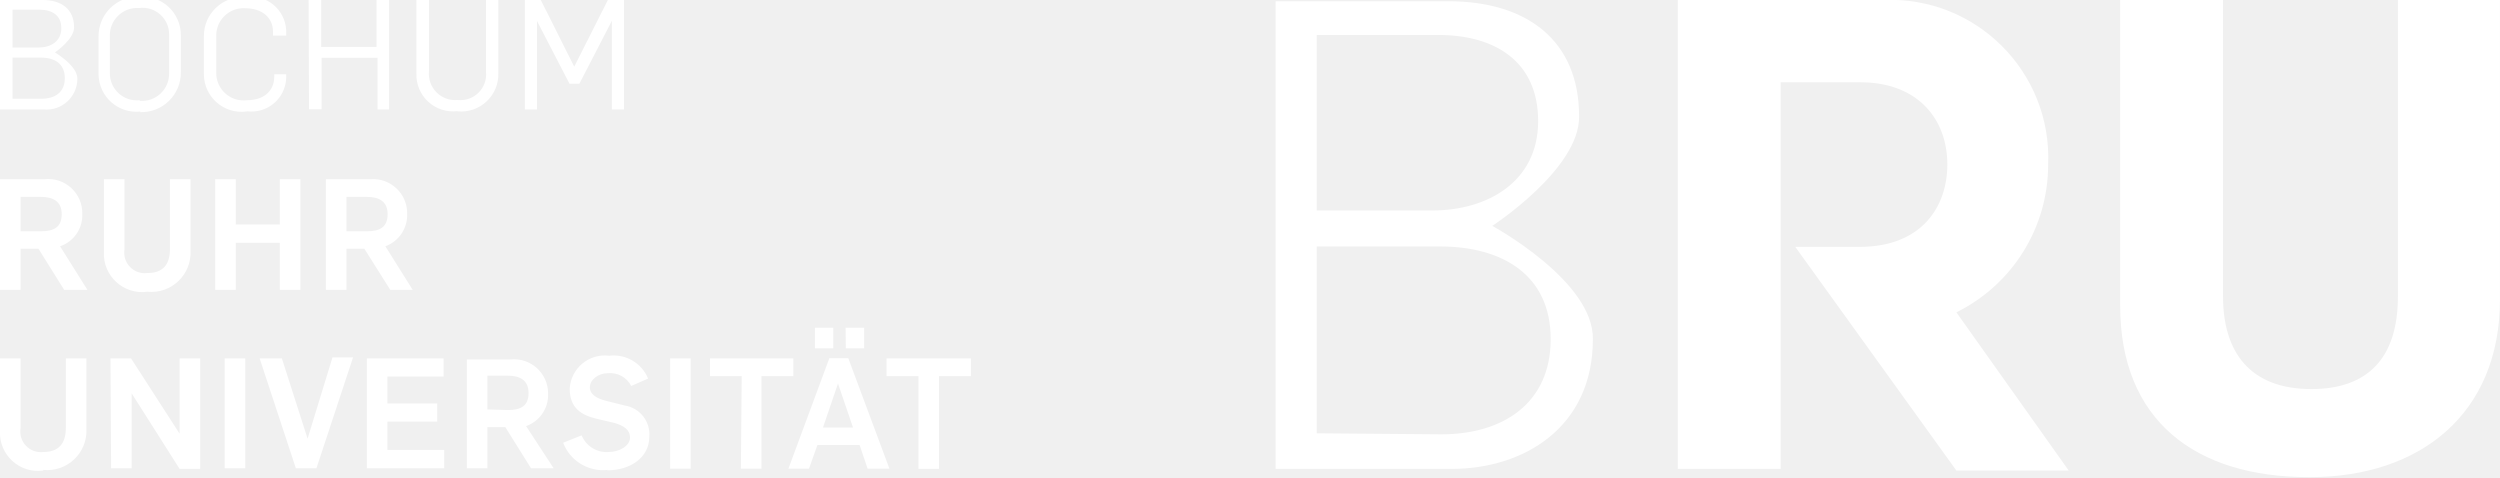
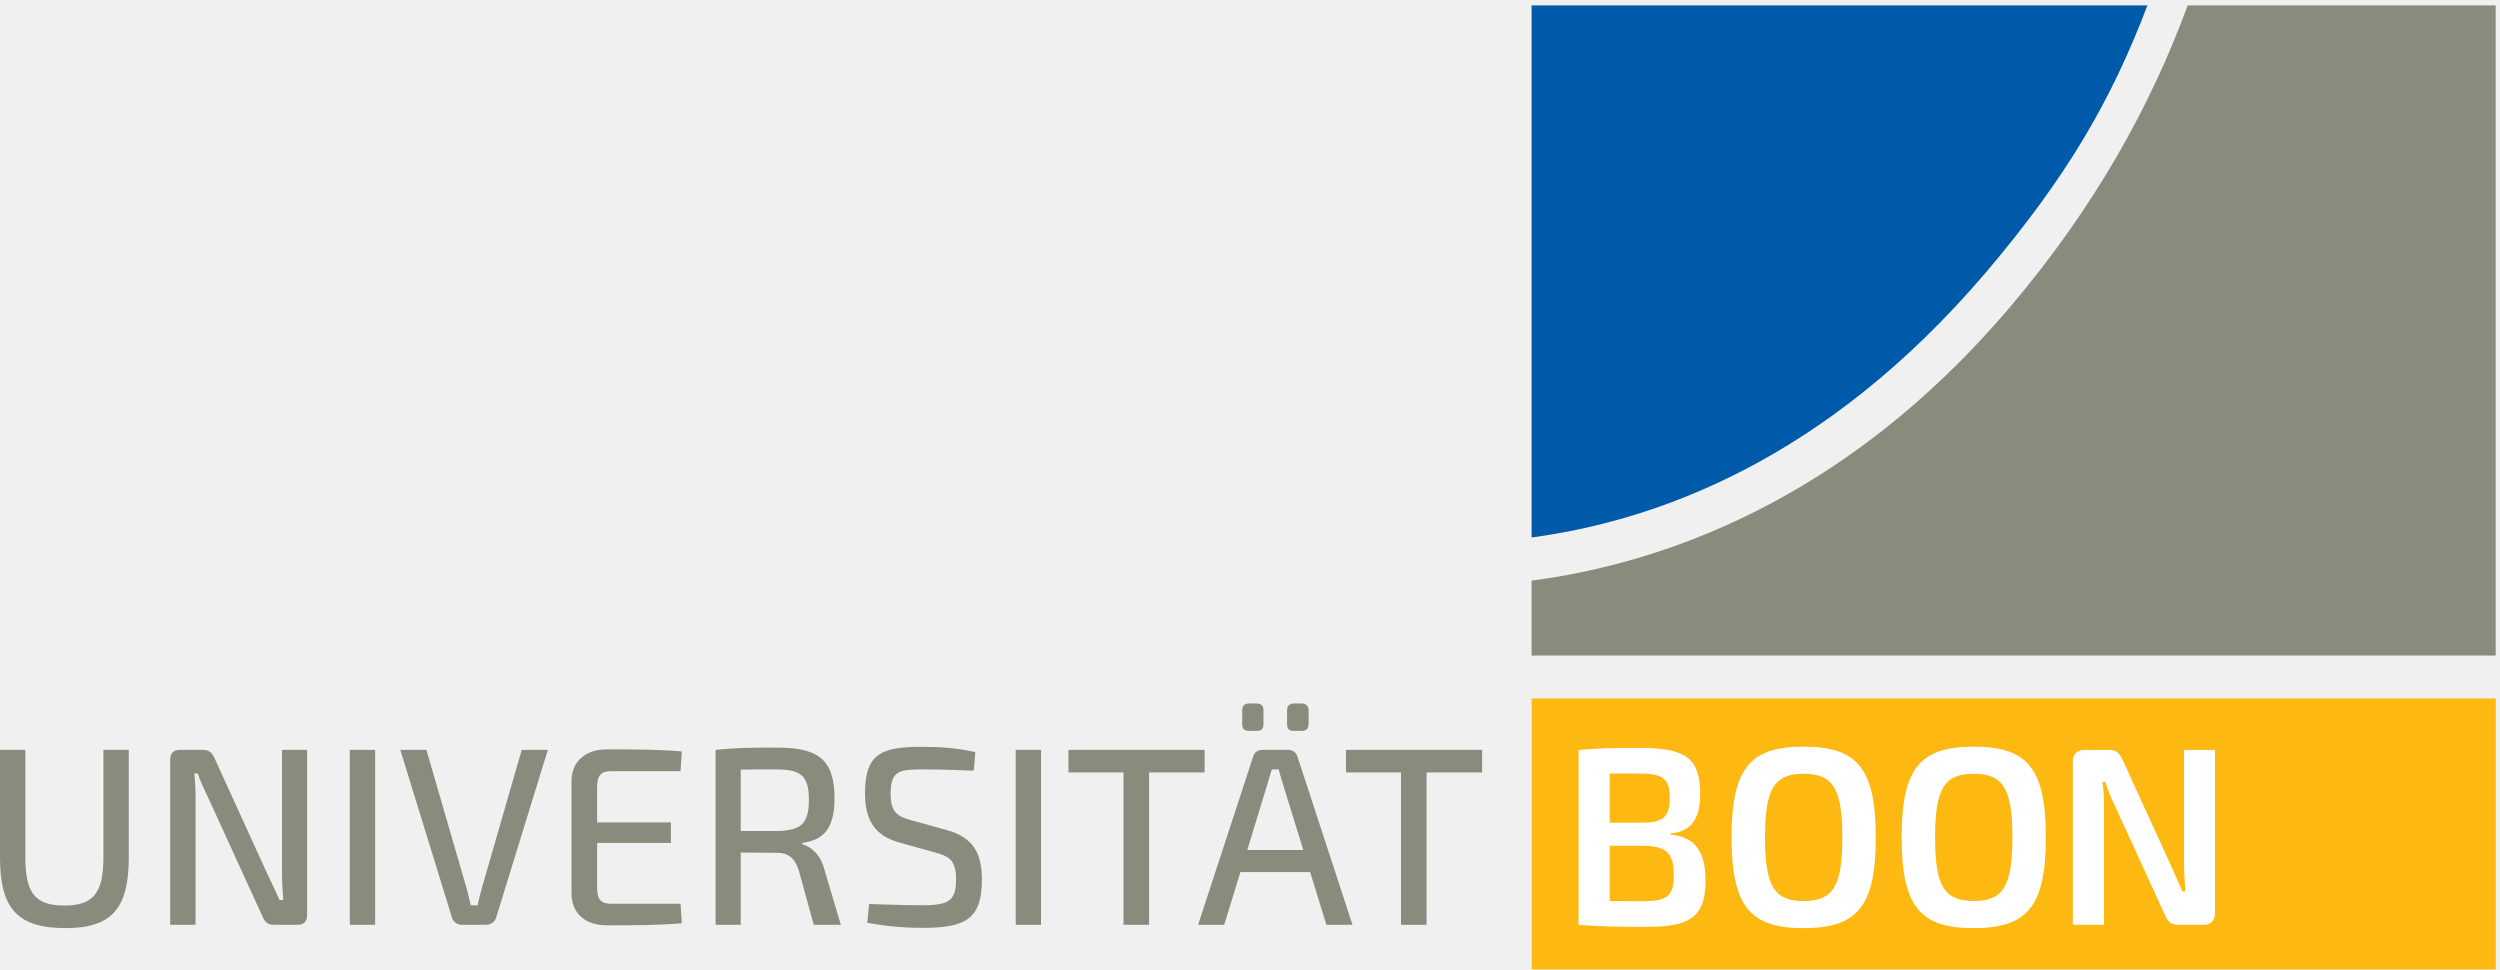
- <svg xmlns="http://www.w3.org/2000/svg" viewBox="0 0 121.51 23.19" version="1.1" id="svg52">
-   <defs id="defs36">
-     <style id="style34">.a{fill:#fff;}</style>
-   </defs>
-   <path class="a" d="m 62,22.79 h 8.56 c 3.48,0 6.86,-2 6.86,-6.3 0.056,-2.831 -4.89,-5.51 -4.89,-5.51 v 0 c 0,0 4.264,-2.774 4.22,-5.33 0,-3.67 -2.52,-5.59 -6.36,-5.59 H 62 Z m 2,-1.73 v -9.08 h 6 c 3,0 5.37,1.37 5.37,4.5 0,3.13 -2.33,4.63 -5.31,4.63 z M 64,10.23 V 1.7 h 5.91 c 2.71,0 4.85,1.25 4.85,4.19 0,2.94 -2.46,4.34 -5.14,4.34 z" id="path40-0" style="fill:#ffffff" />
-   <path class="a" d="m 112.278,23.19 c 5.33,0 9.23,-3.06 9.23,-8.63 V 0 h -4.96 v 14.41 c 0,3 -1.47,4.5 -4.21,4.5 -3,0 -4.29,-1.82 -4.29,-4.5 V 0 h -5 v 14.85 c 0,5.59 3.65,8.34 9.17,8.34" id="path42-9" style="fill:#ffffff" />
-   <path class="a" d="m 95.088,15.18 c 2.733,-1.349 4.462,-4.133 4.46,-7.18 0.192,-4.495 -3.505,-8.192 -8,-8 h -10 v 22.79 h 5 V 4 h 3.89 c 2.68,0 4.21,1.7 4.21,4 0,2 -1.2,4 -4.28,4 h -3.11 l 7.83,10.87 h 5.46 z" id="path44-7" style="fill:#ffffff" />
-   <path class="a" d="m 25.51,5.32 h 0.59 v -4.3 0 l 1.58,3.05 h 0.48 l 1.58,-3.06 v 0 4.31 h 0.59 v -5.37 H 29.57 L 27.91,3.24 v 0 l -1.65,-3.29 h -0.75 z m -3.29,0.09 c 1.101,0.117 2.049,-0.773 2,-1.88 v -3.58 h -0.6 v 3.53 c 0.088,0.796 -0.584,1.468 -1.38,1.38 -0.8,0.073 -1.469,-0.601 -1.39,-1.4 v -3.51 h -0.61 v 3.6 C 20.188,4.654 21.144,5.538 22.24,5.4 M 15.02,5.31 h 0.61 v -2.5 h 2.72 v 2.51 h 0.56 V -0.05 H 18.3 v 2.33 h -2.69 v -2.33 H 15 Z m -3,0.1 c 0.979,0.117 1.85,-0.625 1.89,-1.61 v -0.19 h -0.58 v 0.11 c 0,0.73 -0.54,1.15 -1.32,1.15 -0.796,0.103 -1.501,-0.518 -1.5,-1.32 v -1.8 C 10.497,0.979 11.14,0.359 11.91,0.4 c 0.79,0 1.36,0.42 1.36,1.15 v 0.18 h 0.64 v -0.26 c -0.052,-1.026 -0.986,-1.779 -2,-1.61 -1.09,-0.064 -2.008,0.808 -2,1.9 v 1.86 c 0.009,1.096 0.973,1.938 2.06,1.8 m -5.18,-0.55 c -0.781,0.084 -1.461,-0.534 -1.45,-1.32 v -1.77 c -0.038,-0.795 0.626,-1.445 1.42,-1.39 0.778,-0.103 1.467,0.506 1.46,1.29 v 1.87 C 8.241,4.336 7.574,4.966 6.79,4.9 m 0,0.55 c 1.103,0.046 2.018,-0.846 2,-1.95 V 1.7 C 8.787,0.618 7.869,-0.235 6.79,-0.16 5.687,-0.206 4.772,0.686 4.79,1.79 v 1.83 c 0.017,1.088 0.969,1.924 2.05,1.8 M 0.61,2.31 V 0.47 h 1.3 c 0.61,0 1.07,0.26 1.07,0.9 C 2.98,2.01 2.47,2.31 1.87,2.31 Z m 0,2.49 v -2 h 1.38 c 0.66,0 1.16,0.29 1.16,1 0,0.71 -0.5,1 -1.15,1 z m -0.61,0.52 h 2.12 c 0.882,0.083 1.644,-0.614 1.64,-1.5 0.002,-0.635 -1.09,-1.27 -1.09,-1.27 v 0 c 0,0 0.943,-0.646 0.93,-1.22 C 3.6,0.45 3,0 2.06,0 H 0 Z" id="path46-0" style="fill:#ffffff" />
-   <path class="a" d="m 44.64,22.79 h 1 v -4.51 h 1.55 v -0.86 h -4.1 v 0.86 h 1.55 z M 41.11,16.93 H 42 v -1 h -0.9 z m -1.5,0 h 0.89 v -1 h -0.89 z m 0.39,3.85 0.73,-2.14 v 0 l 0.73,2.14 z m -1.68,2 h 1 l 0.41,-1.15 h 2.05 l 0.39,1.15 h 1.06 l -2,-5.37 h -0.92 z m -2.31,0 h 1 v -4.5 h 1.55 v -0.86 h -4.05 v 0.86 h 1.54 z m -3.44,0 h 1 v -5.36 h -1 z m -3.07,0.08 c 1.18,0 2.06,-0.65 2.06,-1.64 0.056,-0.736 -0.461,-1.393 -1.19,-1.51 l -0.92,-0.23 c -0.42,-0.11 -0.78,-0.29 -0.78,-0.66 0,-0.37 0.42,-0.68 0.86,-0.68 0.475,-0.052 0.933,0.195 1.15,0.62 L 31.5,18.4 c -0.309,-0.753 -1.082,-1.207 -1.89,-1.11 -0.983,-0.123 -1.864,0.611 -1.92,1.6 0,0.95 0.57,1.28 1.29,1.46 l 0.9,0.21 c 0.42,0.13 0.74,0.31 0.74,0.71 0,0.4 -0.51,0.7 -1.05,0.7 -0.562,0.038 -1.086,-0.288 -1.3,-0.81 l -0.9,0.36 c 0.34,0.882 1.231,1.424 2.17,1.32 M 23.69,19.9 v -1.64 h 1 c 0.55,0 1,0.2 1,0.84 0,0.64 -0.39,0.83 -1,0.83 z m -1,2.86 h 1 v -2 h 0.87 l 1.25,2 h 1.1 l -1.34,-2.05 c 0.659,-0.231 1.092,-0.862 1.07,-1.56 0.017,-0.995 -0.84,-1.782 -1.83,-1.68 h -2.12 z m -4.86,0 h 3.76 v -0.89 h -2.76 v -1.38 h 2.42 V 19.61 H 18.83 V 18.3 h 2.73 v -0.88 h -3.73 z m -3.45,0 h 1 l 1.78,-5.39 h -1 l -1.21,3.95 v 0 l -1.25,-3.9 h -1.08 z m -3.46,0 h 1 v -5.34 h -1 z m -5.52,0 h 1 v -3.64 0 l 2.33,3.67 h 1 v -5.37 h -1 v 3.66 0 L 6.37,17.42 h -1 z m -3.3,0.08 c 1.165,0.118 2.161,-0.831 2.1,-2 v -3.42 h -1 v 3.39 c 0,0.77 -0.37,1.16 -1.1,1.16 C 1.439,22.046 0.889,21.466 1,20.81 V 17.42 H 0 v 3.52 c -0.061,1.16 0.949,2.089 2.1,1.93" id="path48-9" style="fill:#ffffff" />
-   <path class="a" d="M 16.84,11.24 V 9.57 h 1 c 0.56,0 1,0.2 1,0.84 0,0.64 -0.39,0.83 -1,0.83 z m -1,2.85 h 1 v -2 h 0.87 l 1.26,2 h 1.09 l -1.33,-2.12 c 0.653,-0.237 1.08,-0.866 1.06,-1.56 C 19.817,9.424 18.983,8.632 18,8.71 h -2.16 z m -5.38,0 h 1 V 11.8 h 2.14 v 2.29 h 1 V 8.71 h -1 v 2.2 h -2.14 v -2.2 h -1 z m -3.3,0.09 c 1.165,0.118 2.161,-0.831 2.1,-2 V 8.71 h -1 v 3.4 c 0,0.77 -0.36,1.16 -1.09,1.16 C 6.506,13.359 5.944,12.782 6.05,12.12 V 8.71 h -1 v 3.53 c -0.061,1.165 0.954,2.098 2.11,1.94 M 1,11.24 V 9.57 h 1 c 0.55,0 1,0.2 1,0.84 0,0.64 -0.39,0.83 -1,0.83 z m -1,2.85 h 1 v -2 h 0.87 l 1.25,2 H 4.25 L 2.92,11.97 C 3.585,11.745 4.024,11.111 4,10.41 4.03,9.402 3.162,8.6 2.16,8.71 H 0 Z" id="path50-1" style="fill:#ffffff" />
+ <svg xmlns="http://www.w3.org/2000/svg" width="100%" height="100%" viewBox="0 0 147 57" version="1.1" xml:space="preserve" style="fill-rule:evenodd;clip-rule:evenodd;stroke-linejoin:round;stroke-miterlimit:2;">
+   <g>
+     <path d="M116.813,15.966C121.511,10.434 124.155,5.894 126.268,0.317L90.058,0.317L90.058,31.604C97.221,30.637 107.266,27.206 116.813,15.966Z" style="fill:rgb(0,90,170);fill-rule:nonzero;" />
+     <rect x="90.063" y="41.067" width="56.688" height="15.933" style="fill:rgb(253,184,18);fill-rule:nonzero;" />
+     <path d="M146.746,0.317L128.636,0.317C126.468,6.216 123.175,12.183 118.17,18.077C108.315,29.68 97.402,33.174 90.058,34.142L90.058,38.544L146.746,38.544L146.746,0.317Z" style="fill:rgb(139,139,125);fill-rule:nonzero;" />
+     <path d="M96.603,52.993C97.988,52.993 98.421,52.71 98.421,51.474C98.421,50.103 97.959,49.745 96.543,49.73L94.651,49.73L94.651,52.979L96.603,52.993ZM94.651,45.484L94.651,48.374L96.514,48.374C97.765,48.374 98.183,48.076 98.183,46.899C98.183,45.751 97.736,45.484 96.364,45.484L94.651,45.484ZM98.212,49.075C99.762,49.208 100.284,50.177 100.284,51.817C100.284,53.933 99.315,54.498 96.916,54.498C95.038,54.498 94.055,54.484 92.818,54.379L92.818,44.098C93.92,43.993 94.815,43.978 96.453,43.978C99.047,43.978 99.971,44.544 99.971,46.66C99.971,48.136 99.464,48.896 98.212,49.015L98.212,49.075Z" style="fill:white;fill-rule:nonzero;" />
+     <path d="M103.784,49.239C103.784,52.1 104.32,52.979 106.048,52.979C107.792,52.979 108.329,52.1 108.329,49.239C108.329,46.377 107.792,45.498 106.048,45.498C104.32,45.498 103.784,46.377 103.784,49.239ZM110.296,49.239C110.296,53.322 109.193,54.574 106.048,54.574C102.92,54.574 101.817,53.322 101.817,49.239C101.817,45.156 102.92,43.904 106.048,43.904C109.193,43.904 110.296,45.156 110.296,49.239Z" style="fill:white;fill-rule:nonzero;" />
+     <g transform="matrix(1,0,0,1,10,0)">
+       <path d="M103.784,49.239C103.784,52.1 104.32,52.979 106.048,52.979C107.792,52.979 108.329,52.1 108.329,49.239C108.329,46.377 107.792,45.498 106.048,45.498C104.32,45.498 103.784,46.377 103.784,49.239ZM110.296,49.239C110.296,53.322 109.193,54.574 106.048,54.574C102.92,54.574 101.817,53.322 101.817,49.239C101.817,45.156 102.92,43.904 106.048,43.904C109.193,43.904 110.296,45.156 110.296,49.239Z" style="fill:white;fill-rule:nonzero;" />
+     </g>
+     <g transform="matrix(1,0,0,1,-1,0)">
+       <path d="M131.242,53.694C131.242,54.141 131.003,54.379 130.556,54.379L129.08,54.379C128.677,54.379 128.468,54.201 128.306,53.814L125.415,47.51C125.221,47.093 124.909,46.452 124.804,45.975L124.626,45.975C124.7,46.496 124.715,47.018 124.715,47.525L124.715,54.379L122.881,54.379L122.881,44.783C122.881,44.336 123.135,44.098 123.582,44.098L125.028,44.098C125.43,44.098 125.624,44.277 125.802,44.663L128.604,50.788C128.798,51.236 129.095,51.861 129.319,52.412L129.498,52.412C129.453,51.846 129.423,51.295 129.423,50.743L129.423,44.098L131.242,44.098L131.242,53.694Z" style="fill:white;fill-rule:nonzero;" />
+     </g>
+     <path d="M7.573,50.413C7.573,53.424 6.574,54.573 3.846,54.573C1.028,54.573 0,53.424 0,50.413L0,44.092L1.491,44.092L1.491,50.413C1.491,52.53 2.072,53.245 3.786,53.245C5.471,53.245 6.082,52.53 6.082,50.413L6.082,44.092L7.573,44.092L7.573,50.413Z" style="fill:rgb(139,139,125);fill-rule:nonzero;" />
+     <path d="M18.058,53.797C18.058,54.185 17.864,54.378 17.507,54.378L16.091,54.378C15.762,54.378 15.584,54.23 15.449,53.917L12.244,46.91C12.065,46.523 11.752,45.911 11.633,45.479L11.424,45.479C11.484,45.955 11.498,46.448 11.498,46.91L11.498,54.378L10.008,54.378L10.008,44.674C10.008,44.286 10.216,44.092 10.575,44.092L11.946,44.092C12.274,44.092 12.452,44.242 12.602,44.554L15.718,51.382C15.911,51.8 16.21,52.396 16.433,52.918L16.657,52.918C16.612,52.381 16.582,51.86 16.582,51.323L16.582,44.092L18.058,44.092L18.058,53.797Z" style="fill:rgb(139,139,125);fill-rule:nonzero;" />
+     <rect x="20.569" y="44.092" width="1.49" height="10.286" style="fill:rgb(139,139,125);fill-rule:nonzero;" />
+     <path d="M29.172,53.961C29.098,54.2 28.874,54.378 28.606,54.378L27.145,54.378C26.876,54.378 26.653,54.2 26.578,53.961L23.537,44.092L25.072,44.092L27.398,52.098C27.503,52.47 27.592,52.859 27.682,53.231L28.084,53.231C28.159,52.859 28.263,52.47 28.367,52.098L30.678,44.092L32.214,44.092L29.172,53.961Z" style="fill:rgb(139,139,125);fill-rule:nonzero;" />
+     <path d="M40.091,54.289C38.733,54.409 37.153,54.409 35.677,54.409C34.396,54.409 33.62,53.693 33.605,52.56L33.605,45.911C33.62,44.779 34.41,44.063 35.677,44.063C37.153,44.063 38.733,44.063 40.091,44.182L40.016,45.345L35.931,45.345C35.335,45.345 35.111,45.598 35.111,46.298L35.111,48.356L39.449,48.356L39.449,49.564L35.111,49.564L35.111,52.187C35.111,52.888 35.335,53.141 35.931,53.141L40.016,53.141L40.091,54.289Z" style="fill:rgb(139,139,125);fill-rule:nonzero;" />
+     <path d="M45.641,48.863C47.087,48.848 47.564,48.446 47.564,47.03C47.564,45.613 47.087,45.241 45.641,45.241C44.835,45.241 44.12,45.241 43.553,45.255L43.553,48.863L45.641,48.863ZM47.847,54.378L46.967,51.173C46.729,50.428 46.326,50.145 45.671,50.145L43.553,50.13L43.553,54.378L42.077,54.378L42.077,44.092C43.211,43.973 43.986,43.958 45.671,43.958C48.086,43.958 49.069,44.629 49.069,46.94C49.069,48.565 48.547,49.385 47.176,49.564L47.176,49.638C47.683,49.787 48.249,50.235 48.473,51.128L49.442,54.378L47.847,54.378Z" style="fill:rgb(139,139,125);fill-rule:nonzero;" />
+     <path d="M57.348,44.227L57.258,45.315C56.394,45.285 55.276,45.241 54.307,45.241C52.905,45.241 52.369,45.3 52.369,46.671C52.369,47.73 52.742,48.013 53.606,48.237L55.649,48.803C57.244,49.236 57.736,50.19 57.736,51.725C57.736,54.095 56.707,54.558 54.233,54.558C53.576,54.558 52.428,54.528 50.997,54.259L51.102,53.157C52.965,53.216 53.487,53.231 54.262,53.231C55.768,53.216 56.215,52.993 56.215,51.71C56.215,50.592 55.827,50.354 54.993,50.13L52.905,49.549C51.4,49.131 50.863,48.193 50.863,46.626C50.863,44.242 51.922,43.913 54.247,43.913C55.216,43.913 56.304,43.973 57.348,44.227Z" style="fill:rgb(139,139,125);fill-rule:nonzero;" />
+     <rect x="59.723" y="44.092" width="1.491" height="10.286" style="fill:rgb(139,139,125);fill-rule:nonzero;" />
+     <path d="M67.566,45.419L67.566,54.378L66.061,54.378L66.061,45.419L62.825,45.419L62.825,44.092L70.831,44.092L70.831,45.419L67.566,45.419Z" style="fill:rgb(139,139,125);fill-rule:nonzero;" />
+     <path d="M76.068,42.975C75.8,42.975 75.68,42.855 75.68,42.573L75.68,41.767C75.68,41.529 75.8,41.365 76.068,41.365L76.545,41.365C76.799,41.365 76.947,41.529 76.947,41.767L76.947,42.573C76.947,42.855 76.799,42.975 76.545,42.975L76.068,42.975ZM75.427,46.076C75.353,45.807 75.248,45.508 75.189,45.241L74.786,45.241C74.696,45.508 74.607,45.807 74.532,46.076L73.34,49.981L76.634,49.981L75.427,46.076ZM73.429,42.975C73.161,42.975 73.042,42.855 73.042,42.573L73.042,41.767C73.042,41.529 73.161,41.365 73.429,41.365L73.906,41.365C74.175,41.365 74.294,41.529 74.294,41.767L74.294,42.573C74.294,42.855 74.175,42.975 73.906,42.975L73.429,42.975ZM72.937,51.278L71.983,54.378L70.448,54.378L73.683,44.494C73.742,44.242 73.966,44.092 74.219,44.092L75.74,44.092C76.008,44.092 76.217,44.242 76.292,44.494L79.527,54.378L77.991,54.378L77.037,51.278L72.937,51.278Z" style="fill:rgb(139,139,125);fill-rule:nonzero;" />
+     <path d="M83.883,45.419L83.883,54.378L82.378,54.378L82.378,45.419L79.144,45.419L79.144,44.092L87.149,44.092L87.149,45.419L83.883,45.419Z" style="fill:rgb(139,139,125);fill-rule:nonzero;" />
+   </g>
</svg>
